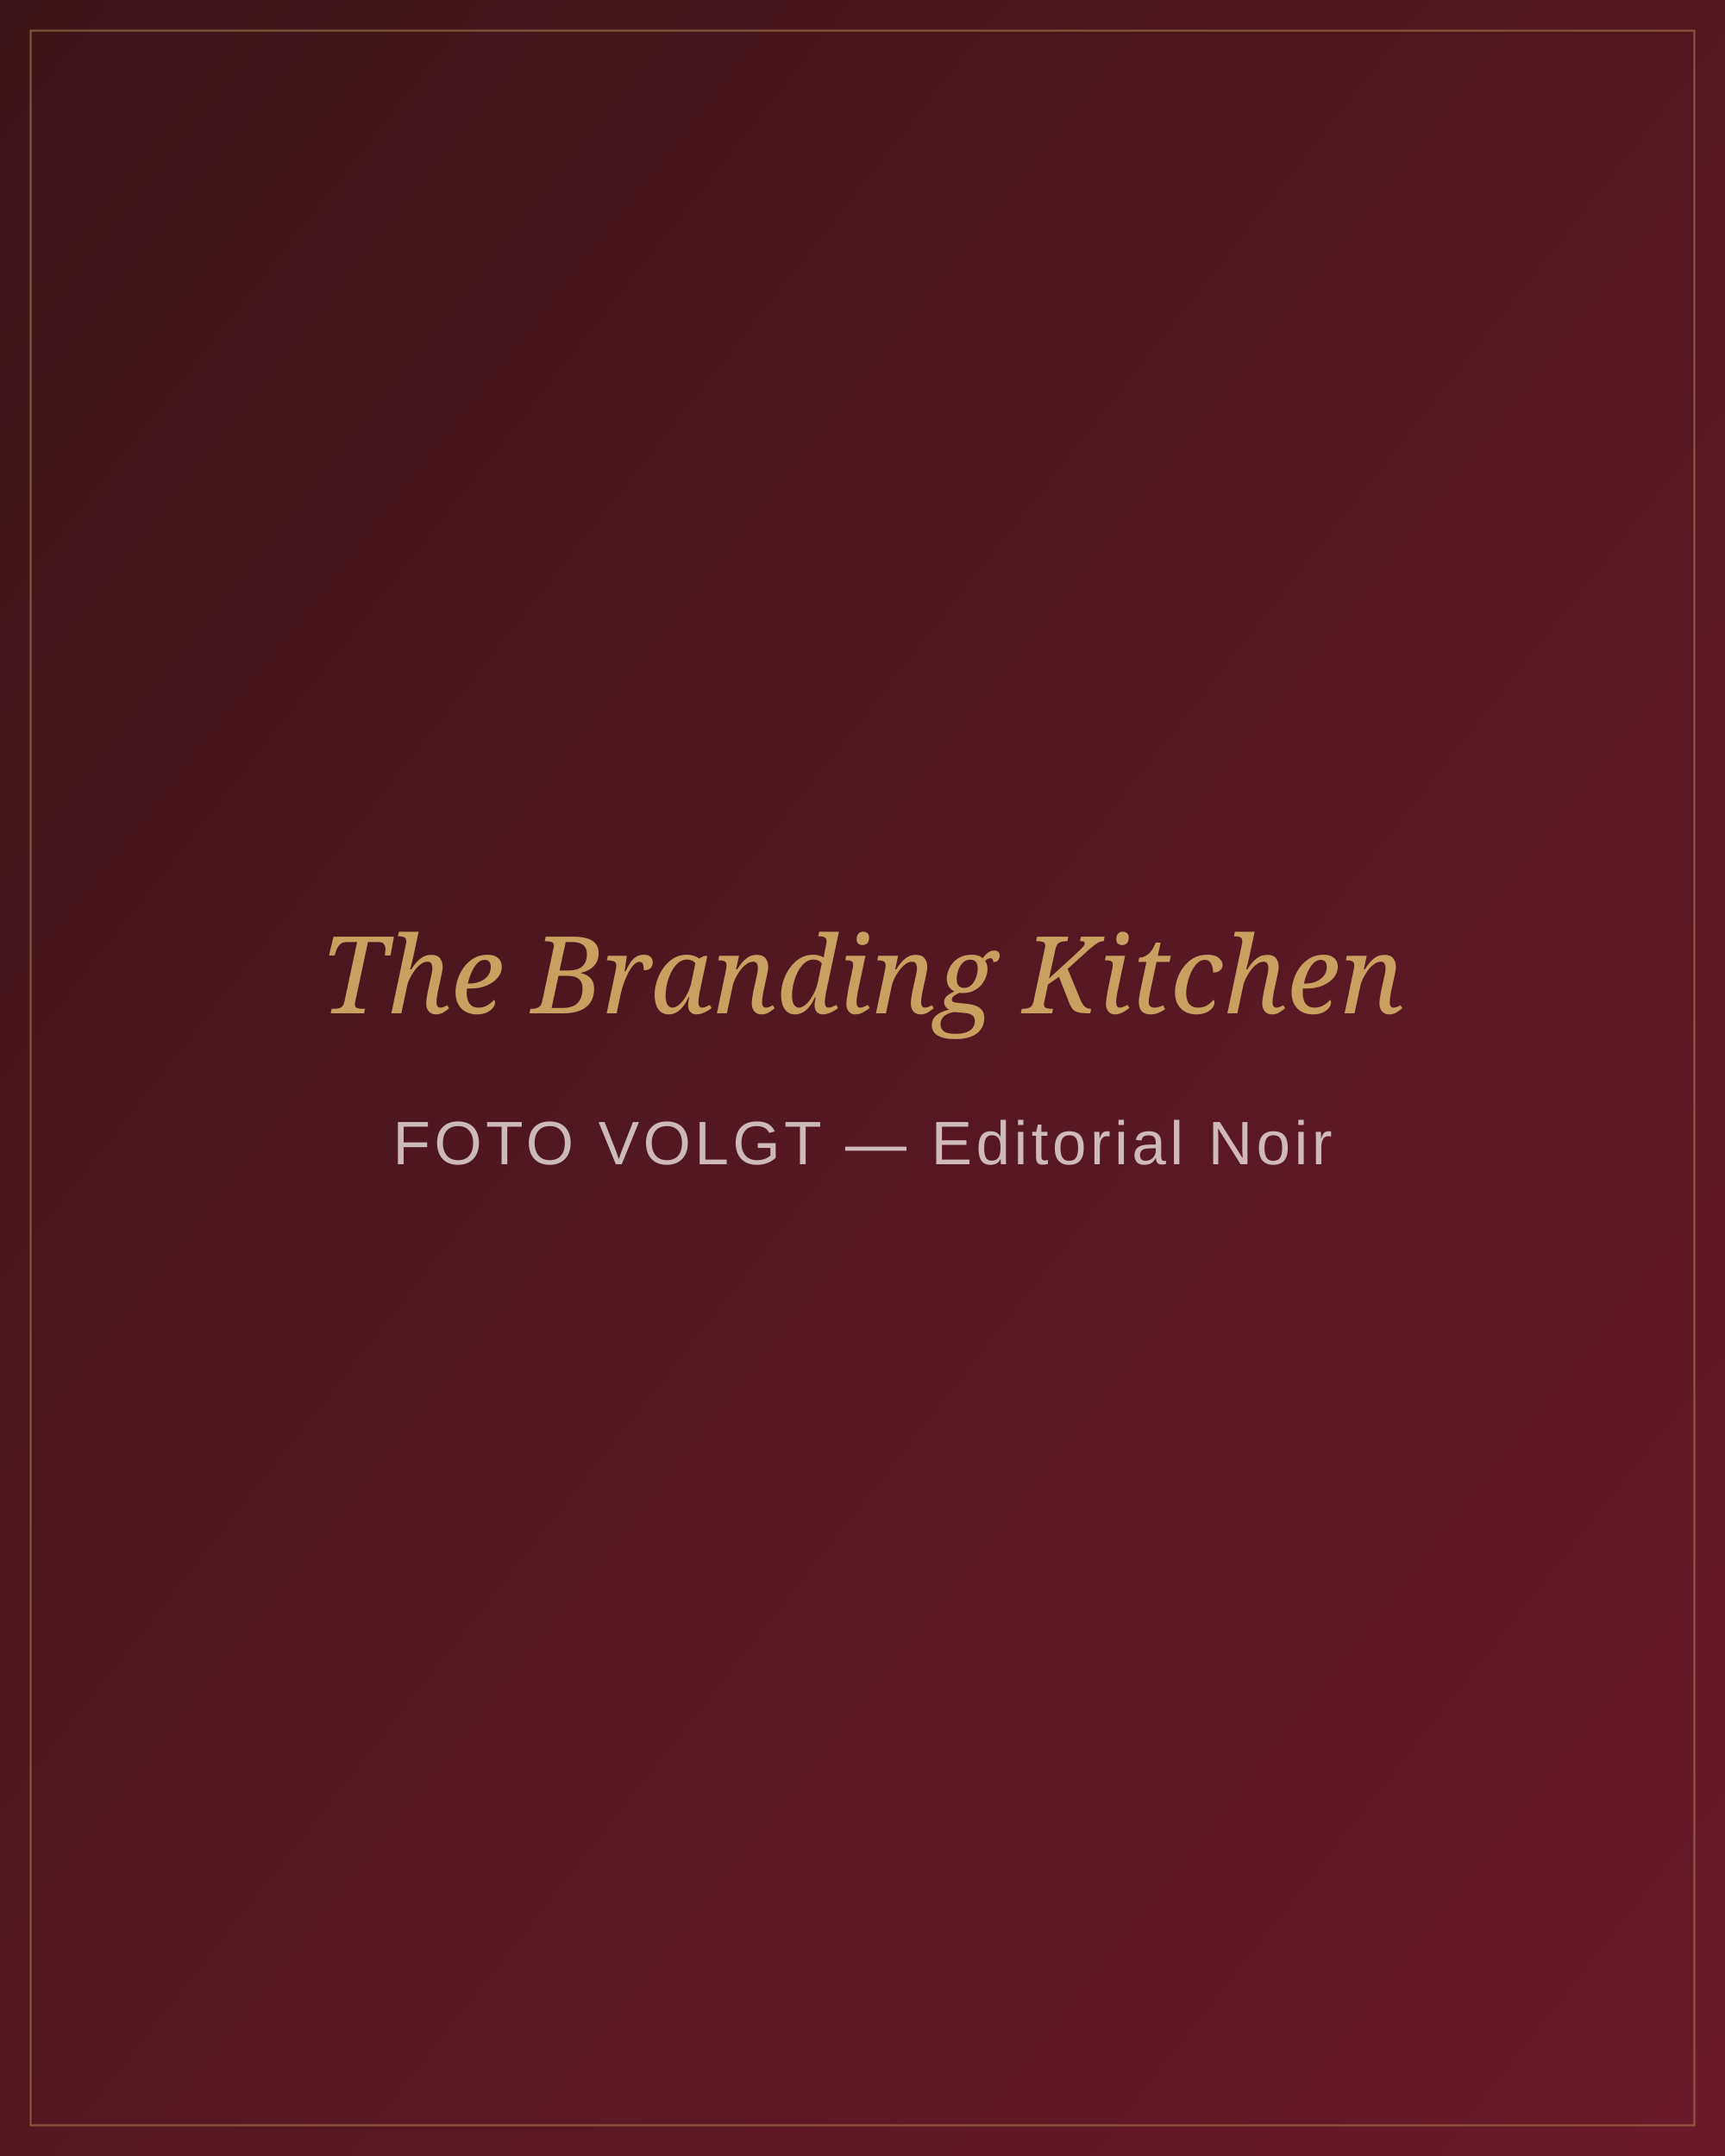
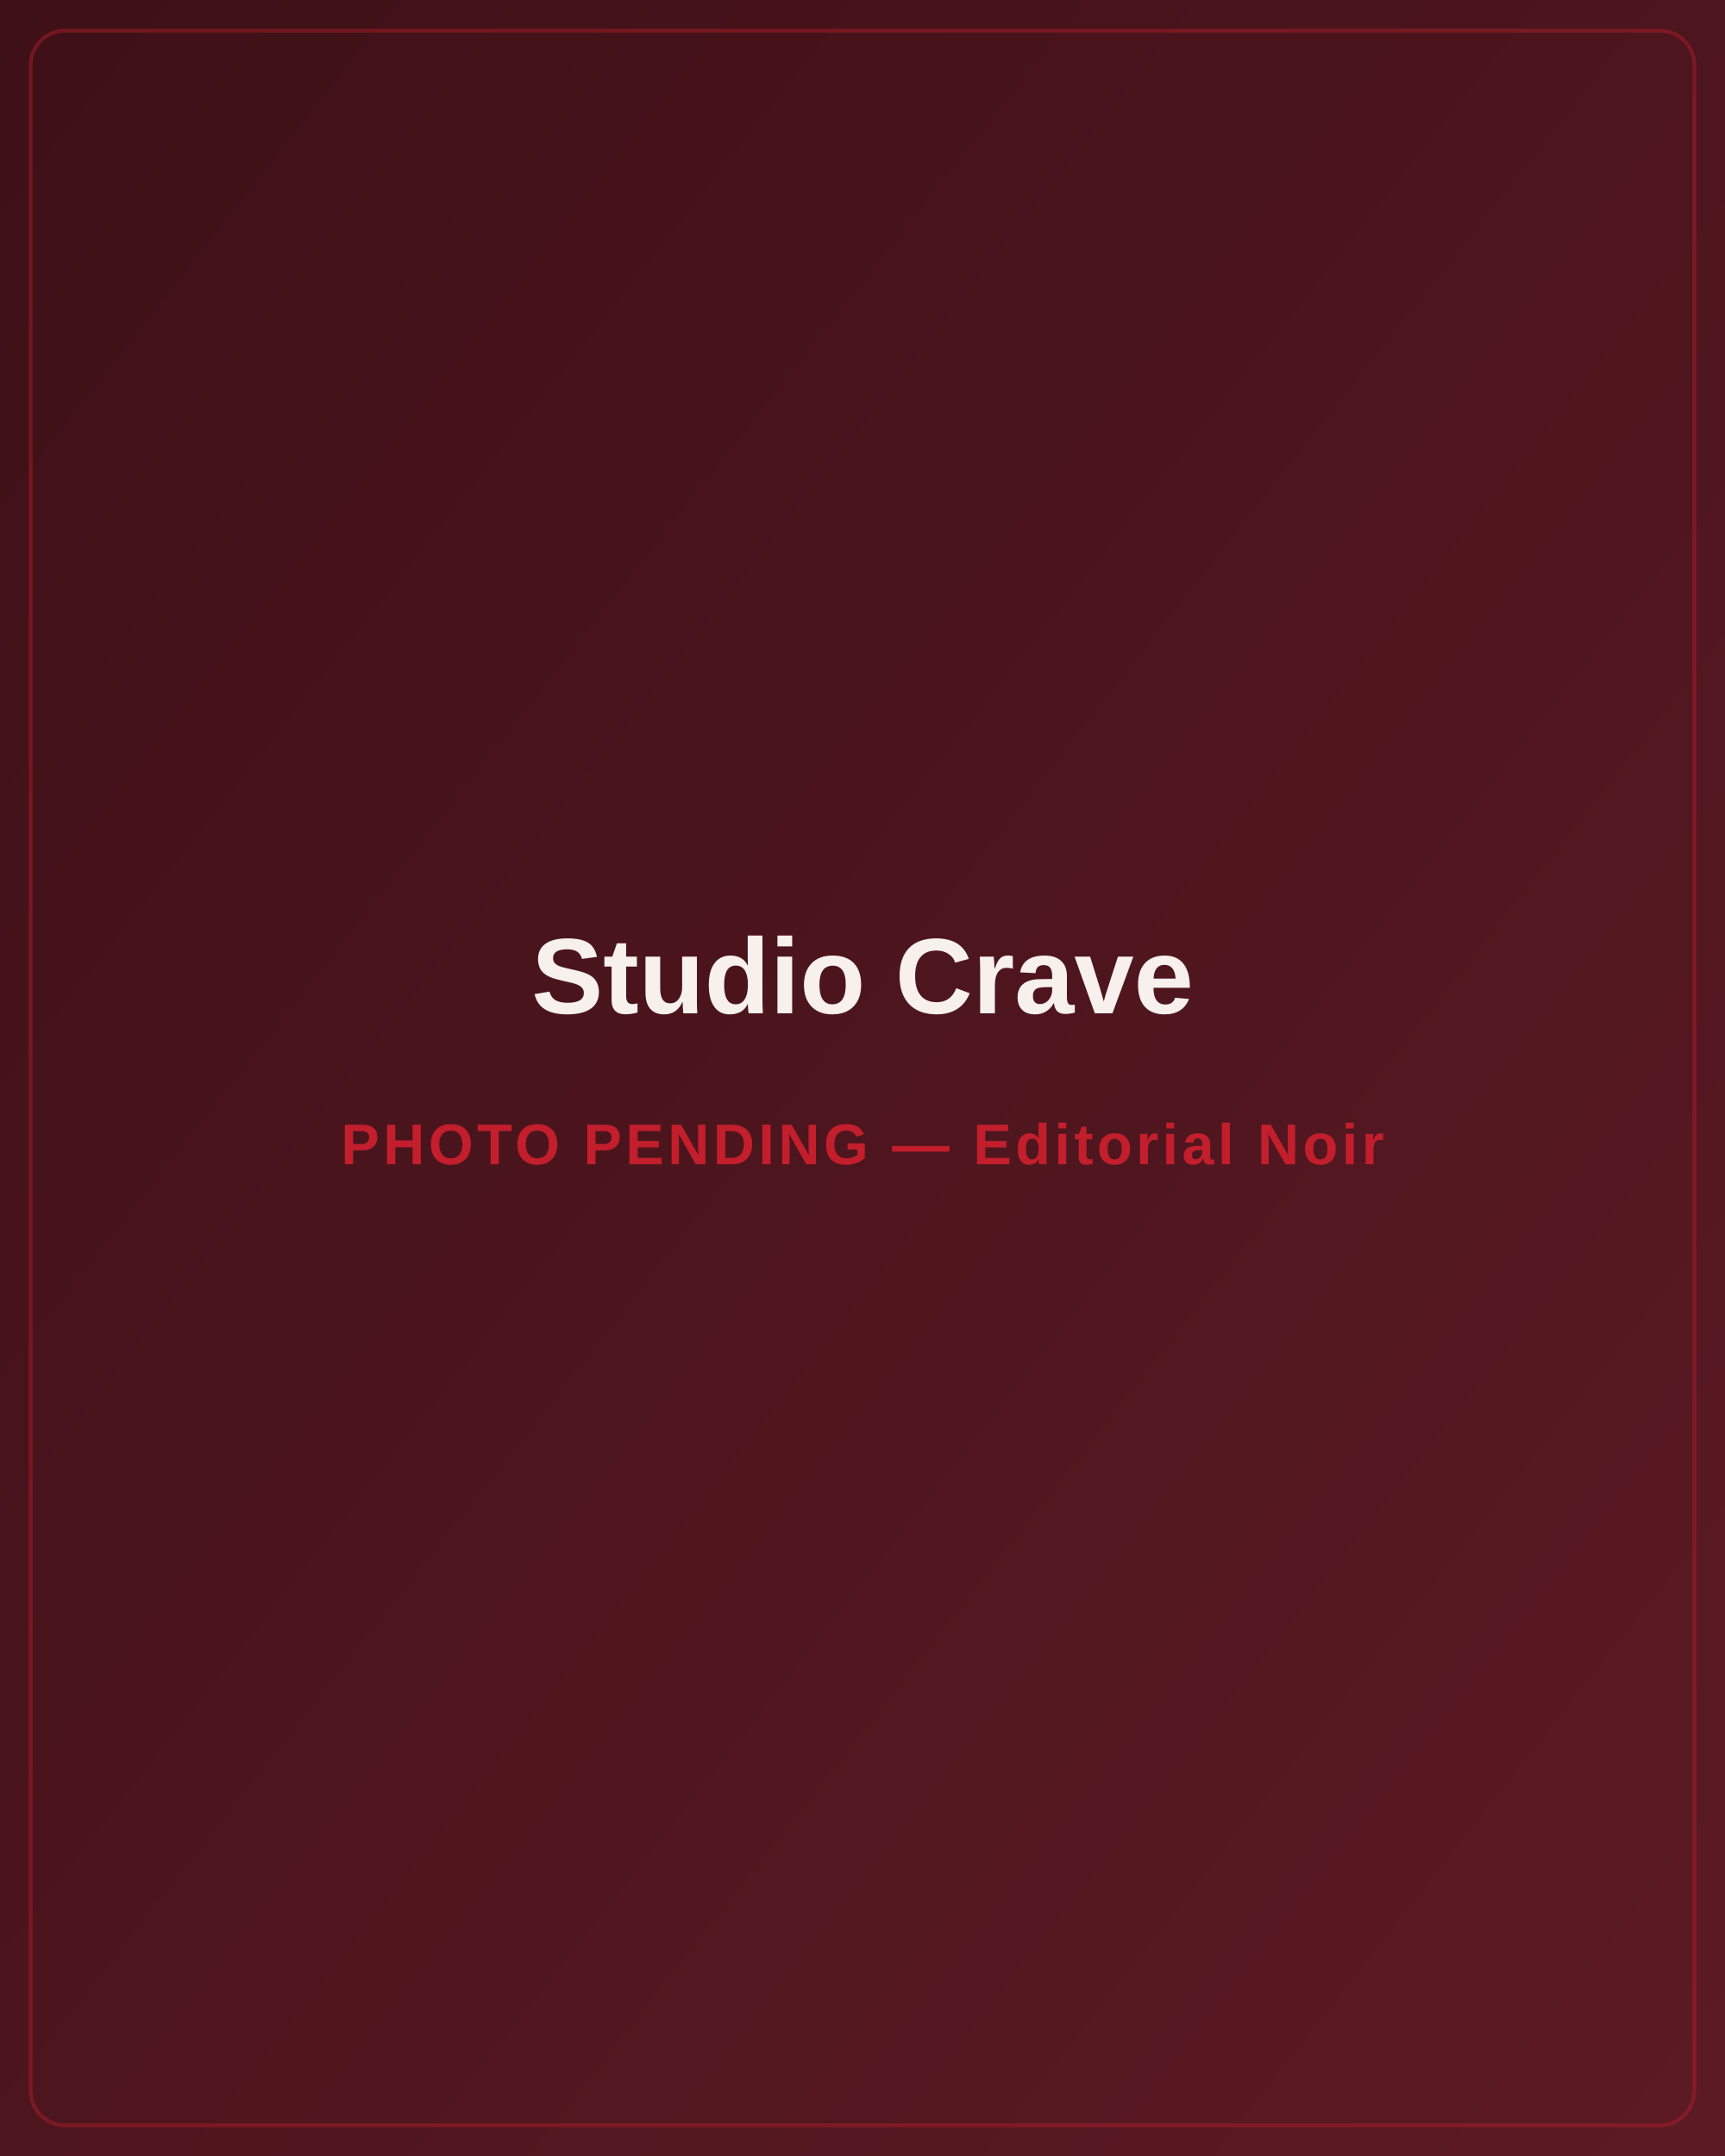
<svg xmlns="http://www.w3.org/2000/svg" width="900" height="1125" viewBox="0 0 900 1125">
  <defs>
    <linearGradient id="g" x1="0%" y1="0%" x2="100%" y2="100%">
-       <stop offset="0%" stop-color="#3D1419" />
-       <stop offset="100%" stop-color="#6B1A2A" />
+       <stop offset="0%" stop-color="#3E1017" />
+       <stop offset="100%" stop-color="#5C1A24" />
    </linearGradient>
  </defs>
  <rect width="900" height="1125" fill="url(#g)" />
-   <rect x="16" y="16" width="868" height="1093" fill="none" stroke="#C9A060" stroke-opacity="0.45" stroke-width="1" />
-   <text x="50%" y="47%" text-anchor="middle" font-family="Georgia, serif" font-style="italic" font-size="56" fill="#C9A060">The Branding Kitchen</text>
-   <text x="50%" y="54%" text-anchor="middle" font-family="Arial, sans-serif" font-size="32" letter-spacing="2" fill="#F5F0EB" fill-opacity="0.75">FOTO VOLGT — Editorial Noir</text>
+   <rect x="16" y="16" width="868" height="1093" fill="none" stroke="#C21E2C" stroke-opacity="0.4" stroke-width="2" rx="18" />
+   <text x="50%" y="47%" text-anchor="middle" font-family="'Barlow Condensed', Arial, sans-serif" font-weight="800" font-size="56" fill="#F7F0EC">Studio Crave</text>
+   <text x="50%" y="54%" text-anchor="middle" font-family="Arial, sans-serif" font-size="30" letter-spacing="2" fill="#C21E2C" font-weight="700">PHOTO PENDING — Editorial Noir</text>
</svg>
